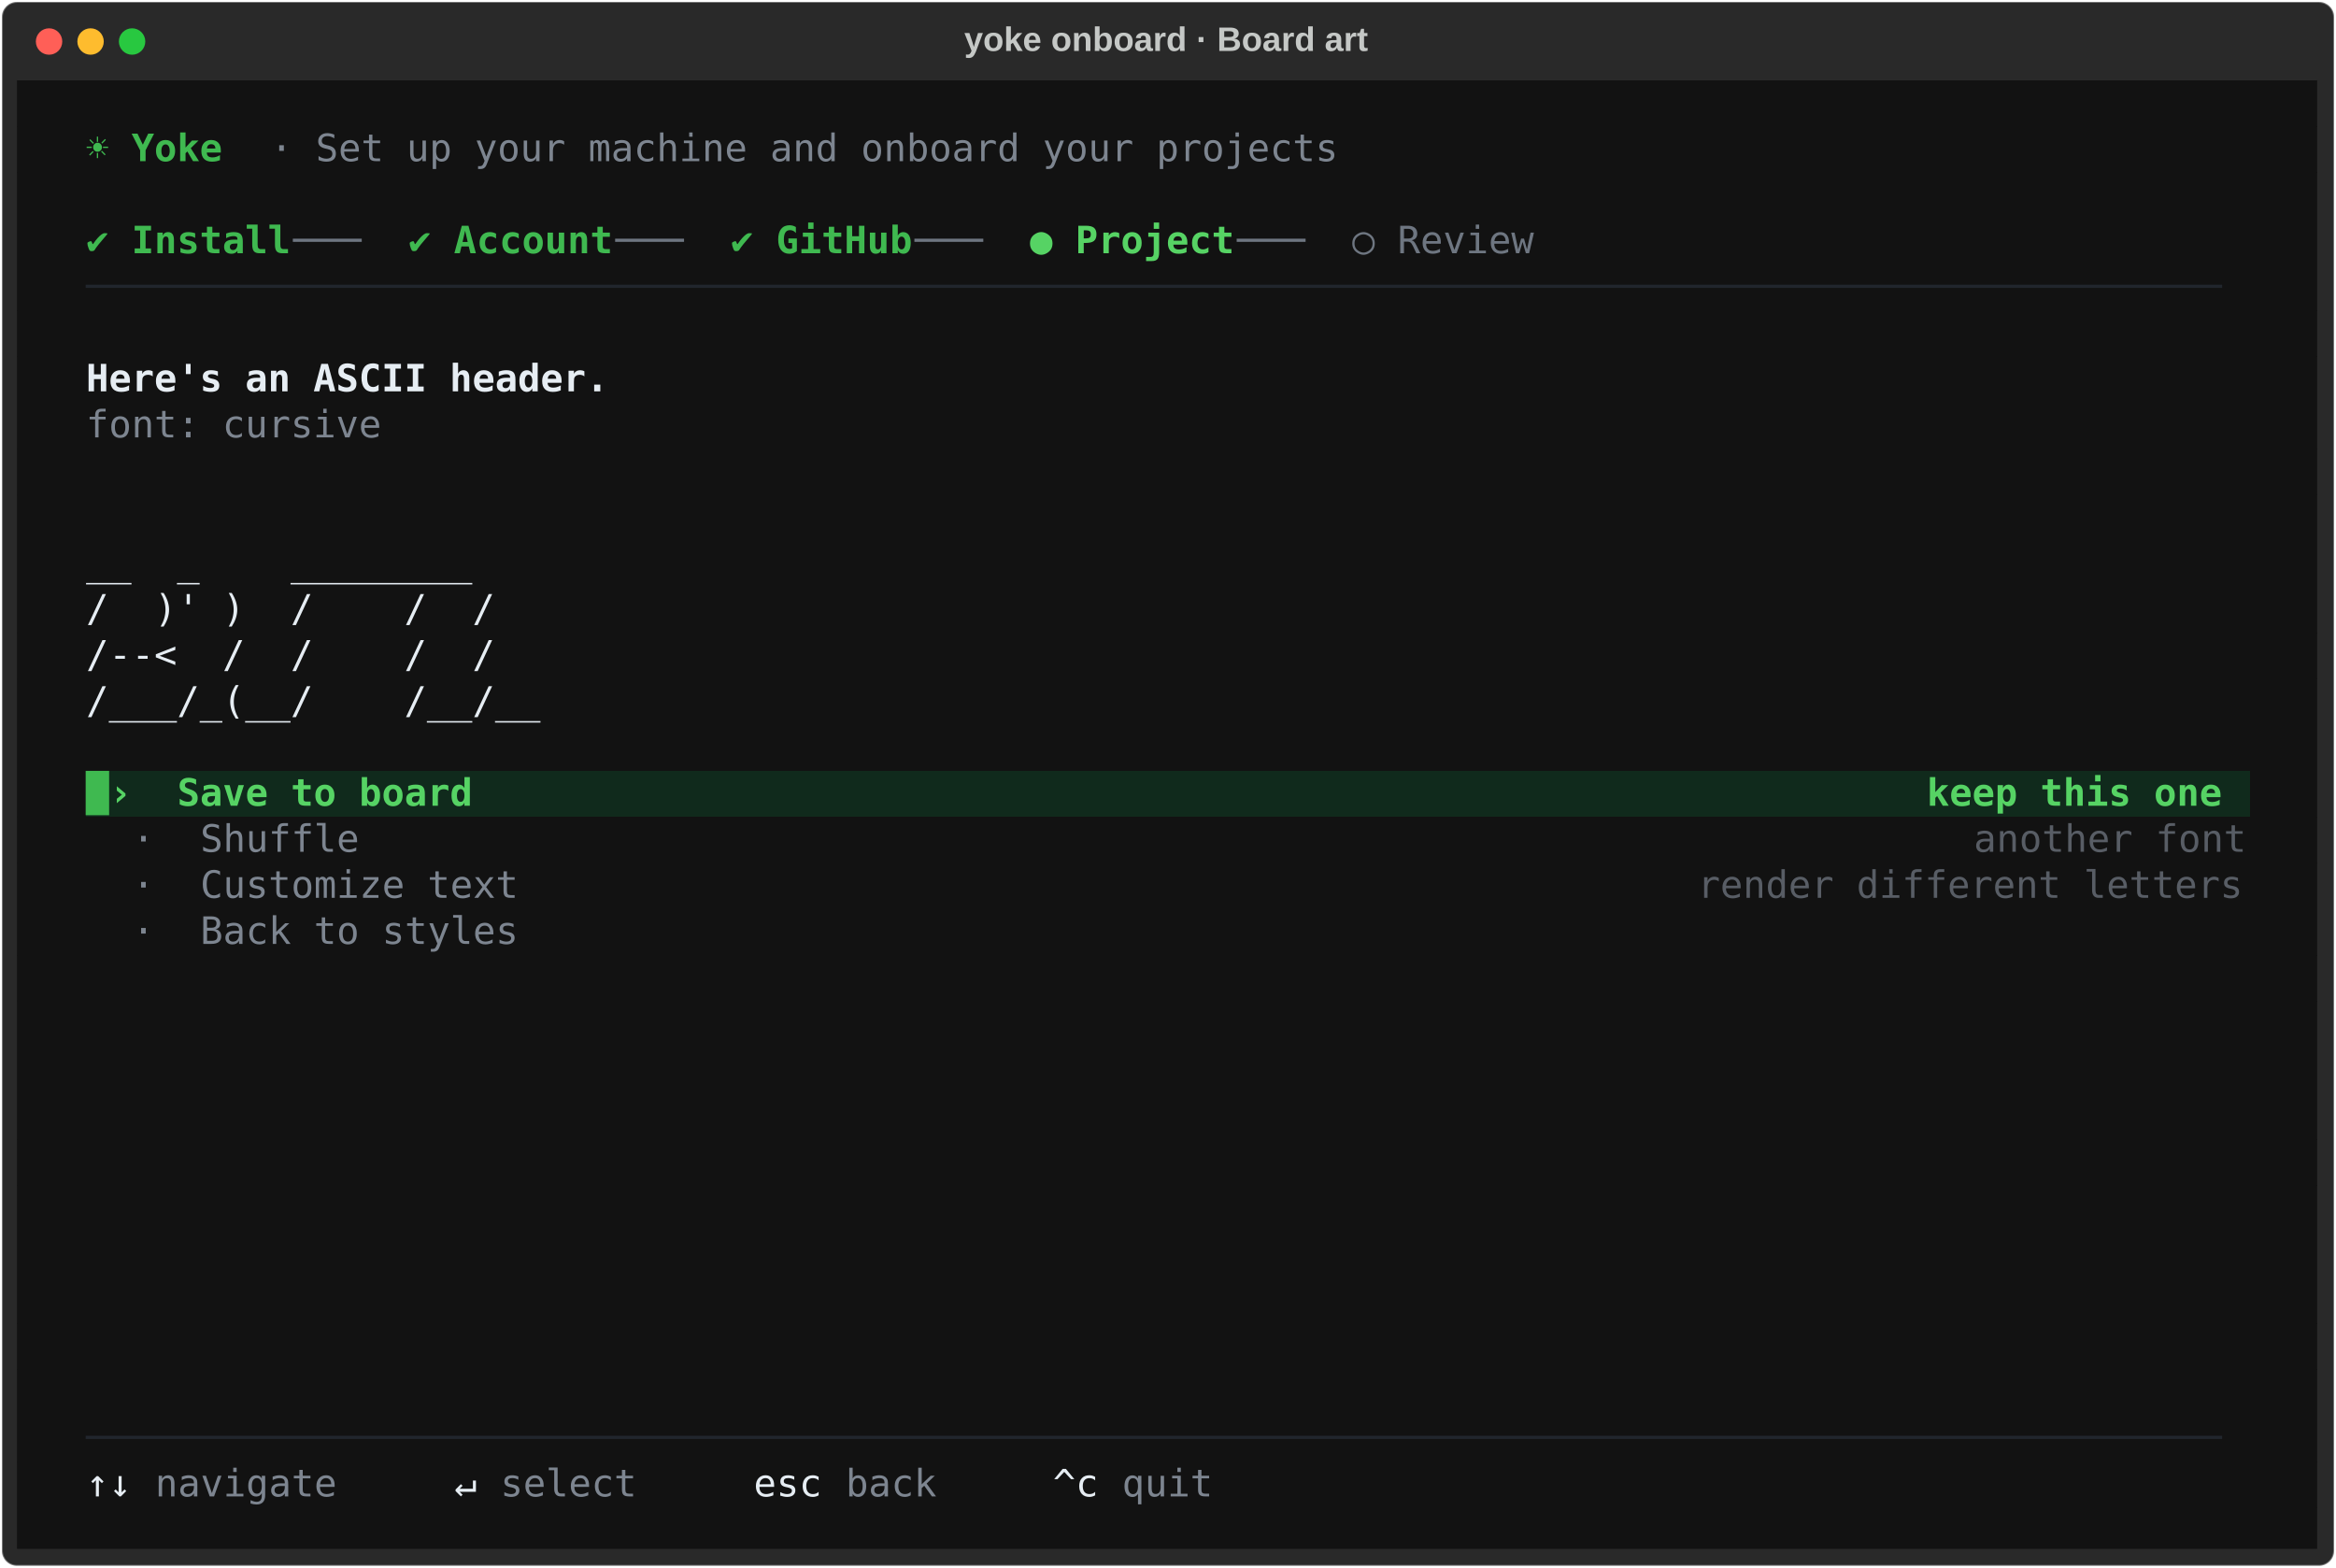
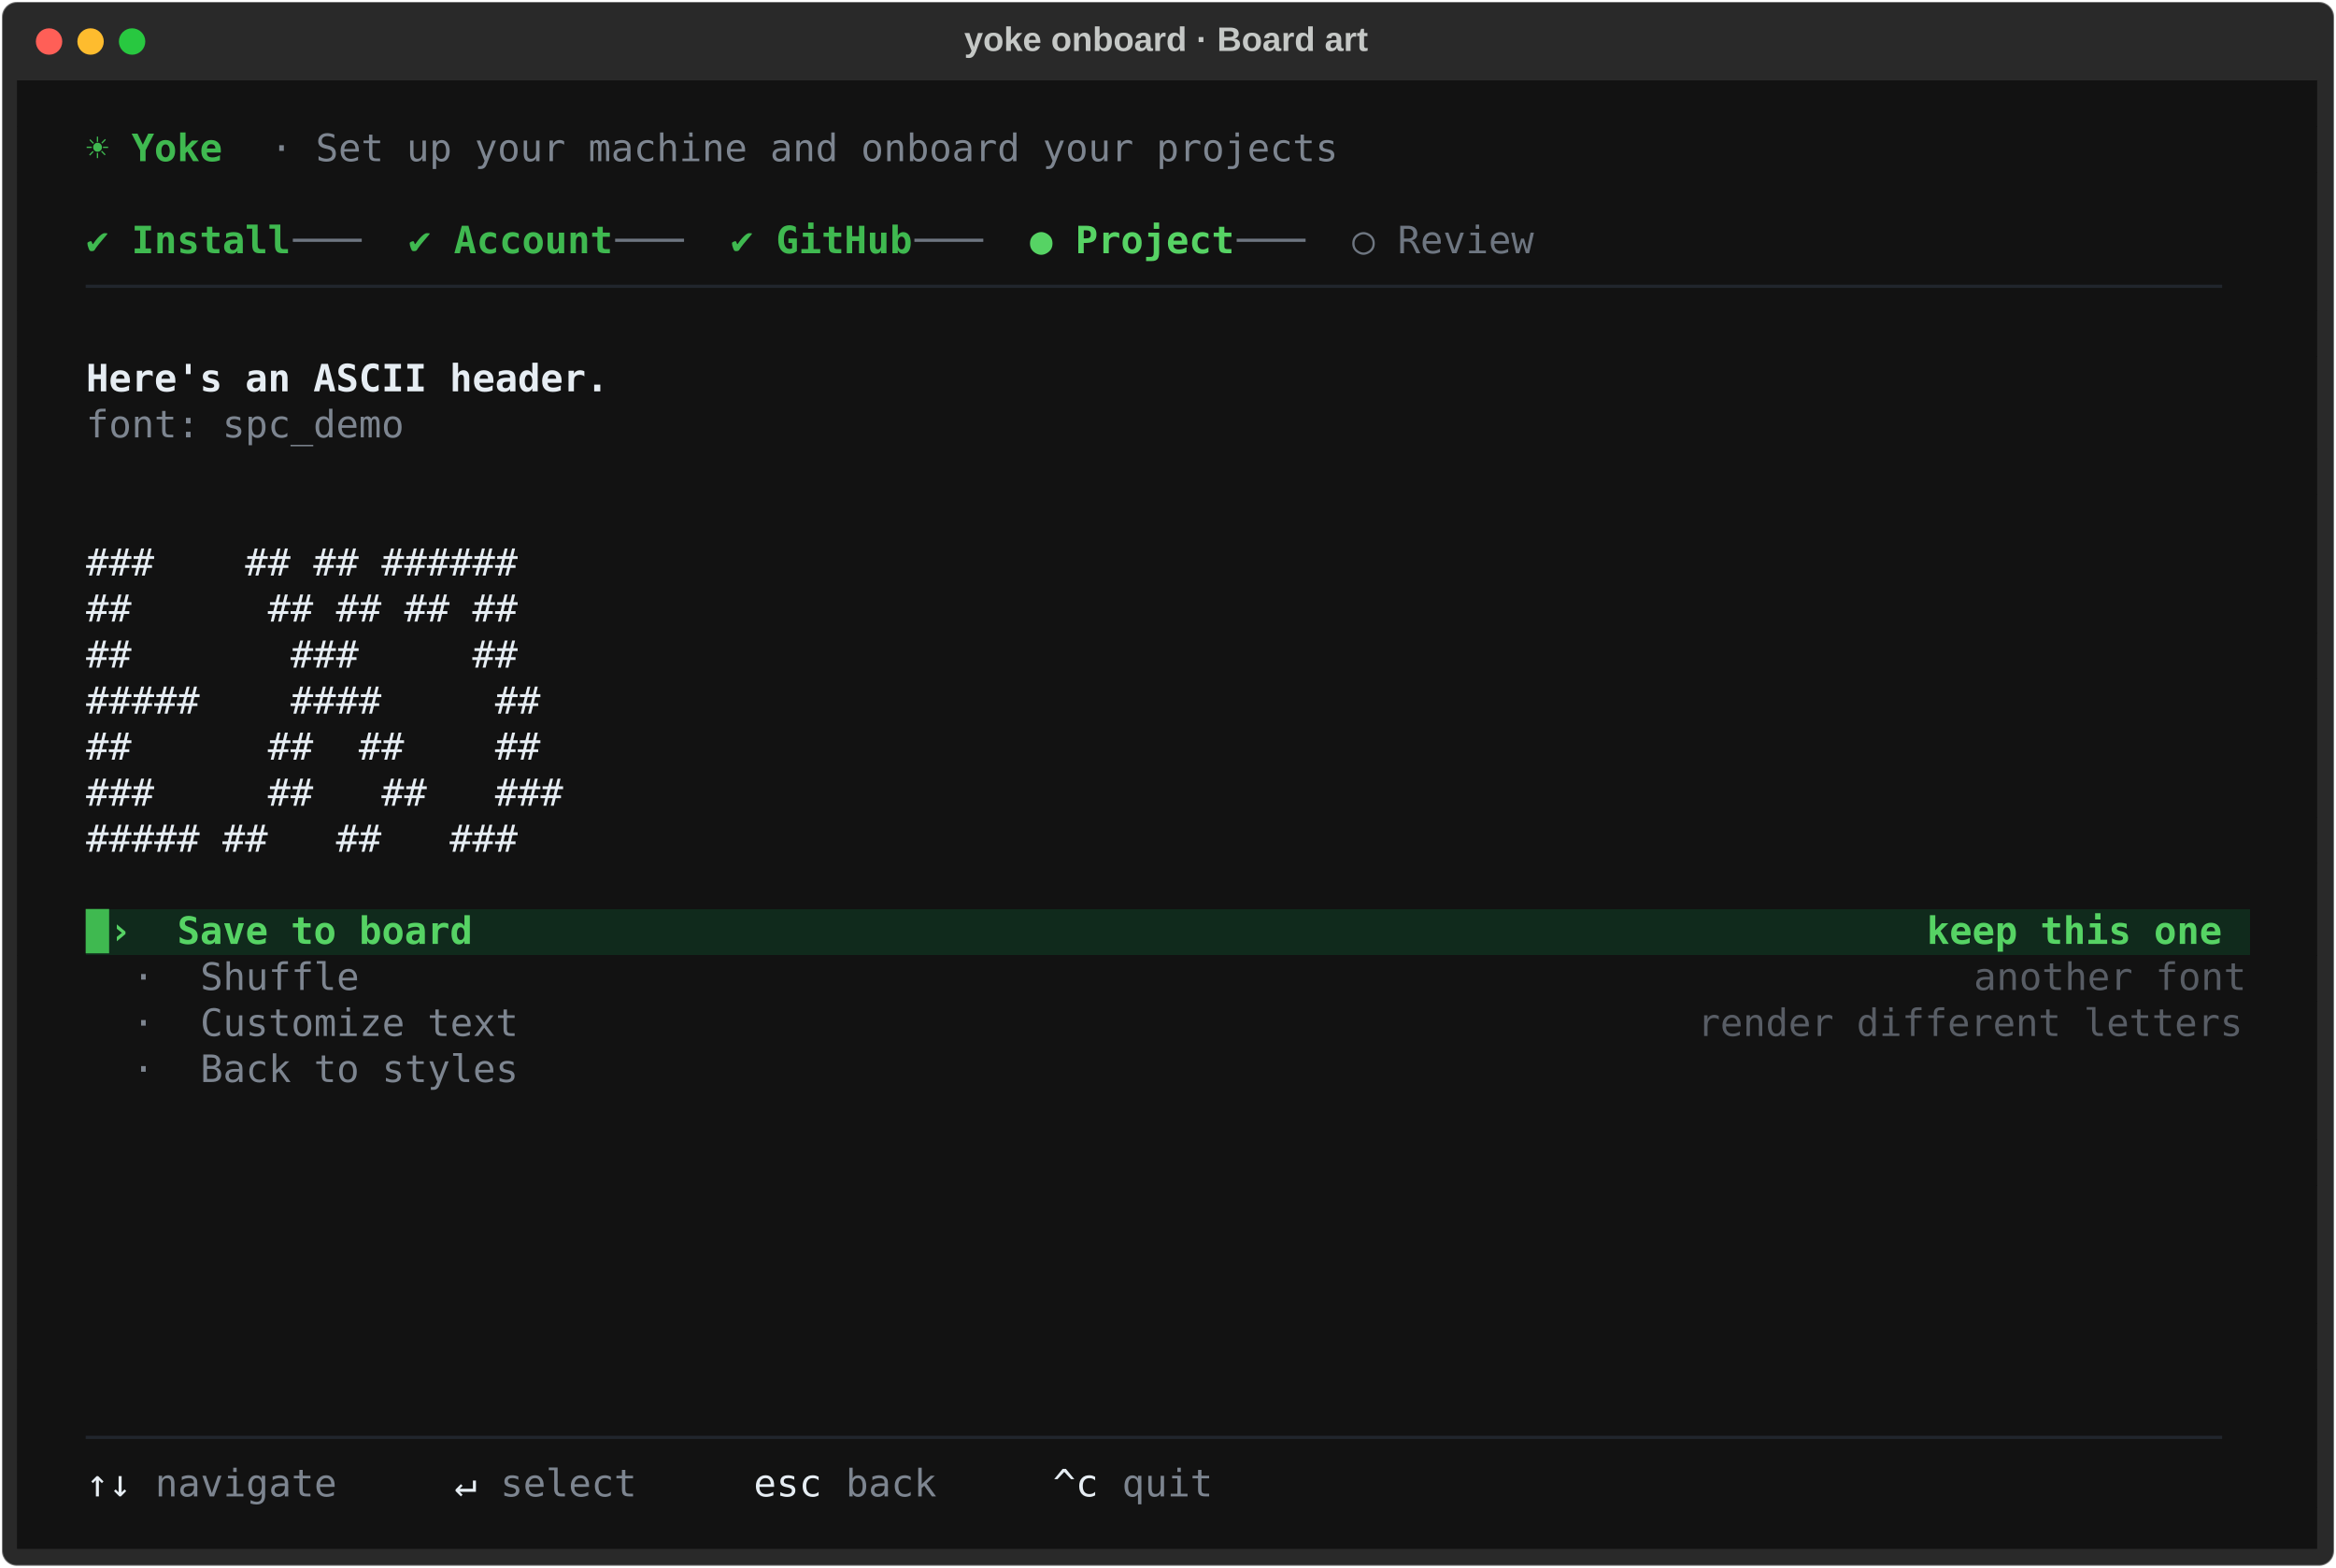
<svg xmlns="http://www.w3.org/2000/svg" class="rich-terminal" viewBox="0 0 1238 830.8">
  <style>

    @font-face {
        font-family: "Fira Code";
        src: local("FiraCode-Regular"),
                url("https://cdnjs.cloudflare.com/ajax/libs/firacode/{{VERSION}}/woff2/FiraCode-Regular.woff2") format("woff2"),
                url("https://cdnjs.cloudflare.com/ajax/libs/firacode/{{VERSION}}/woff/FiraCode-Regular.woff") format("woff");
        font-style: normal;
        font-weight: 400;
    }
    @font-face {
        font-family: "Fira Code";
        src: local("FiraCode-Bold"),
                url("https://cdnjs.cloudflare.com/ajax/libs/firacode/{{VERSION}}/woff2/FiraCode-Bold.woff2") format("woff2"),
                url("https://cdnjs.cloudflare.com/ajax/libs/firacode/{{VERSION}}/woff/FiraCode-Bold.woff") format("woff");
        font-style: bold;
        font-weight: 700;
    }

    .terminal-YOKE-matrix {
        font-family: Fira Code, monospace;
        font-size: 20px;
        line-height: 24.4px;
        font-variant-east-asian: full-width;
    }

    .terminal-YOKE-title {
        font-size: 18px;
        font-weight: bold;
        font-family: arial;
    }

    .terminal-YOKE-r1 { fill: #c5c8c6 }
.terminal-YOKE-r2 { fill: #3fb950;font-weight: bold }
.terminal-YOKE-r3 { fill: #e6edf3 }
.terminal-YOKE-r4 { fill: #7d8590 }
.terminal-YOKE-r5 { fill: #6e7681 }
.terminal-YOKE-r6 { fill: #56d364;font-weight: bold }
.terminal-YOKE-r7 { fill: #21262d }
.terminal-YOKE-r8 { fill: #e6edf3;font-weight: bold }
.terminal-YOKE-r9 { fill: #3fb950 }
- .terminal-YOKE-r10 { fill: #00ff00 }
.terminal-YOKE-r11 { fill: #585d65 }
    </style>
  <defs>
    <clipPath id="terminal-YOKE-clip-terminal">
      <rect x="0" y="0" width="1219.0" height="779.8" />
    </clipPath>
    <clipPath id="terminal-YOKE-line-0">
      <rect x="0" y="1.5" width="1220" height="24.65" />
    </clipPath>
    <clipPath id="terminal-YOKE-line-1">
      <rect x="0" y="25.9" width="1220" height="24.65" />
    </clipPath>
    <clipPath id="terminal-YOKE-line-2">
      <rect x="0" y="50.3" width="1220" height="24.65" />
    </clipPath>
    <clipPath id="terminal-YOKE-line-3">
      <rect x="0" y="74.7" width="1220" height="24.65" />
    </clipPath>
    <clipPath id="terminal-YOKE-line-4">
      <rect x="0" y="99.1" width="1220" height="24.65" />
    </clipPath>
    <clipPath id="terminal-YOKE-line-5">
      <rect x="0" y="123.5" width="1220" height="24.65" />
    </clipPath>
    <clipPath id="terminal-YOKE-line-6">
      <rect x="0" y="147.9" width="1220" height="24.65" />
    </clipPath>
    <clipPath id="terminal-YOKE-line-7">
      <rect x="0" y="172.3" width="1220" height="24.65" />
    </clipPath>
    <clipPath id="terminal-YOKE-line-8">
      <rect x="0" y="196.7" width="1220" height="24.65" />
    </clipPath>
    <clipPath id="terminal-YOKE-line-9">
      <rect x="0" y="221.1" width="1220" height="24.65" />
    </clipPath>
    <clipPath id="terminal-YOKE-line-10">
      <rect x="0" y="245.5" width="1220" height="24.65" />
    </clipPath>
    <clipPath id="terminal-YOKE-line-11">
      <rect x="0" y="269.9" width="1220" height="24.65" />
    </clipPath>
    <clipPath id="terminal-YOKE-line-12">
      <rect x="0" y="294.3" width="1220" height="24.65" />
    </clipPath>
    <clipPath id="terminal-YOKE-line-13">
      <rect x="0" y="318.7" width="1220" height="24.65" />
    </clipPath>
    <clipPath id="terminal-YOKE-line-14">
      <rect x="0" y="343.1" width="1220" height="24.65" />
    </clipPath>
    <clipPath id="terminal-YOKE-line-15">
      <rect x="0" y="367.5" width="1220" height="24.65" />
    </clipPath>
    <clipPath id="terminal-YOKE-line-16">
      <rect x="0" y="391.9" width="1220" height="24.65" />
    </clipPath>
    <clipPath id="terminal-YOKE-line-17">
      <rect x="0" y="416.3" width="1220" height="24.65" />
    </clipPath>
    <clipPath id="terminal-YOKE-line-18">
      <rect x="0" y="440.7" width="1220" height="24.65" />
    </clipPath>
    <clipPath id="terminal-YOKE-line-19">
      <rect x="0" y="465.1" width="1220" height="24.65" />
    </clipPath>
    <clipPath id="terminal-YOKE-line-20">
      <rect x="0" y="489.5" width="1220" height="24.65" />
    </clipPath>
    <clipPath id="terminal-YOKE-line-21">
      <rect x="0" y="513.9" width="1220" height="24.65" />
    </clipPath>
    <clipPath id="terminal-YOKE-line-22">
      <rect x="0" y="538.3" width="1220" height="24.65" />
    </clipPath>
    <clipPath id="terminal-YOKE-line-23">
      <rect x="0" y="562.7" width="1220" height="24.65" />
    </clipPath>
    <clipPath id="terminal-YOKE-line-24">
      <rect x="0" y="587.1" width="1220" height="24.65" />
    </clipPath>
    <clipPath id="terminal-YOKE-line-25">
      <rect x="0" y="611.5" width="1220" height="24.65" />
    </clipPath>
    <clipPath id="terminal-YOKE-line-26">
      <rect x="0" y="635.9" width="1220" height="24.65" />
    </clipPath>
    <clipPath id="terminal-YOKE-line-27">
      <rect x="0" y="660.3" width="1220" height="24.65" />
    </clipPath>
    <clipPath id="terminal-YOKE-line-28">
      <rect x="0" y="684.7" width="1220" height="24.65" />
    </clipPath>
    <clipPath id="terminal-YOKE-line-29">
      <rect x="0" y="709.1" width="1220" height="24.65" />
    </clipPath>
    <clipPath id="terminal-YOKE-line-30">
      <rect x="0" y="733.5" width="1220" height="24.65" />
    </clipPath>
  </defs>
  <rect fill="#292929" stroke="rgba(255,255,255,0.35)" stroke-width="1" x="1" y="1" width="1236" height="828.8" rx="8" />
  <text class="terminal-YOKE-title" fill="#c5c8c6" text-anchor="middle" x="618" y="27">yoke onboard · Board art</text>
  <g transform="translate(26,22)">
    <circle cx="0" cy="0" r="7" fill="#ff5f57" />
    <circle cx="22" cy="0" r="7" fill="#febc2e" />
    <circle cx="44" cy="0" r="7" fill="#28c840" />
  </g>
  <g transform="translate(9, 41)" clip-path="url(#terminal-YOKE-clip-terminal)">
    <rect fill="#121212" x="0" y="1.5" width="1220" height="24.65" shape-rendering="crispEdges" />
    <rect fill="#121212" x="0" y="25.9" width="36.6" height="24.65" shape-rendering="crispEdges" />
    <rect fill="#121212" x="36.6" y="25.9" width="73.2" height="24.65" shape-rendering="crispEdges" />
    <rect fill="#121212" x="109.8" y="25.9" width="24.4" height="24.65" shape-rendering="crispEdges" />
    <rect fill="#121212" x="134.2" y="25.9" width="573.4" height="24.65" shape-rendering="crispEdges" />
    <rect fill="#121212" x="707.6" y="25.9" width="512.4" height="24.65" shape-rendering="crispEdges" />
    <rect fill="#121212" x="0" y="50.3" width="1220" height="24.65" shape-rendering="crispEdges" />
    <rect fill="#121212" x="0" y="74.7" width="36.6" height="24.65" shape-rendering="crispEdges" />
    <rect fill="#121212" x="36.6" y="74.7" width="109.8" height="24.65" shape-rendering="crispEdges" />
    <rect fill="#121212" x="146.4" y="74.7" width="61" height="24.65" shape-rendering="crispEdges" />
    <rect fill="#121212" x="207.4" y="74.7" width="109.8" height="24.65" shape-rendering="crispEdges" />
    <rect fill="#121212" x="317.2" y="74.7" width="61" height="24.65" shape-rendering="crispEdges" />
    <rect fill="#121212" x="378.2" y="74.7" width="97.6" height="24.65" shape-rendering="crispEdges" />
    <rect fill="#121212" x="475.8" y="74.7" width="61" height="24.65" shape-rendering="crispEdges" />
    <rect fill="#121212" x="536.8" y="74.7" width="109.8" height="24.65" shape-rendering="crispEdges" />
    <rect fill="#121212" x="646.6" y="74.7" width="61" height="24.65" shape-rendering="crispEdges" />
    <rect fill="#121212" x="707.6" y="74.7" width="97.6" height="24.65" shape-rendering="crispEdges" />
    <rect fill="#121212" x="805.2" y="74.7" width="414.8" height="24.65" shape-rendering="crispEdges" />
    <rect fill="#121212" x="0" y="99.1" width="36.6" height="24.65" shape-rendering="crispEdges" />
    <rect fill="#121212" x="36.6" y="99.1" width="1146.8" height="24.65" shape-rendering="crispEdges" />
    <rect fill="#121212" x="1183.4" y="99.1" width="36.6" height="24.65" shape-rendering="crispEdges" />
    <rect fill="#121212" x="0" y="123.5" width="1220" height="24.65" shape-rendering="crispEdges" />
    <rect fill="#121212" x="0" y="147.9" width="36.6" height="24.65" shape-rendering="crispEdges" />
    <rect fill="#121212" x="36.6" y="147.9" width="280.6" height="24.65" shape-rendering="crispEdges" />
    <rect fill="#121212" x="317.2" y="147.9" width="902.8" height="24.65" shape-rendering="crispEdges" />
    <rect fill="#121212" x="0" y="172.3" width="36.6" height="24.65" shape-rendering="crispEdges" />
-     <rect fill="#121212" x="36.6" y="172.3" width="158.6" height="24.65" shape-rendering="crispEdges" />
-     <rect fill="#121212" x="195.2" y="172.3" width="988.2" height="24.65" shape-rendering="crispEdges" />
+     <rect fill="#121212" x="36.6" y="172.3" width="170.8" height="24.65" shape-rendering="crispEdges" />
+     <rect fill="#121212" x="207.4" y="172.3" width="976" height="24.65" shape-rendering="crispEdges" />
    <rect fill="#121212" x="1183.4" y="172.3" width="36.6" height="24.65" shape-rendering="crispEdges" />
    <rect fill="#121212" x="0" y="196.7" width="36.6" height="24.65" shape-rendering="crispEdges" />
    <rect fill="#121212" x="36.6" y="196.7" width="0" height="24.65" shape-rendering="crispEdges" />
    <rect fill="#121212" x="36.6" y="196.7" width="1183.4" height="24.65" shape-rendering="crispEdges" />
    <rect fill="#121212" x="0" y="221.1" width="36.6" height="24.65" shape-rendering="crispEdges" />
    <rect fill="#121212" x="36.6" y="221.1" width="1183.4" height="24.65" shape-rendering="crispEdges" />
    <rect fill="#121212" x="0" y="245.5" width="36.6" height="24.65" shape-rendering="crispEdges" />
-     <rect fill="#121212" x="36.6" y="245.5" width="244" height="24.65" shape-rendering="crispEdges" />
-     <rect fill="#121212" x="280.6" y="245.5" width="939.4" height="24.65" shape-rendering="crispEdges" />
+     <rect fill="#121212" x="36.6" y="245.5" width="256.2" height="24.65" shape-rendering="crispEdges" />
+     <rect fill="#121212" x="292.8" y="245.5" width="12.2" height="24.65" shape-rendering="crispEdges" />
+     <rect fill="#121212" x="305" y="245.5" width="915" height="24.65" shape-rendering="crispEdges" />
    <rect fill="#121212" x="0" y="269.9" width="36.6" height="24.65" shape-rendering="crispEdges" />
    <rect fill="#121212" x="36.6" y="269.9" width="244" height="24.65" shape-rendering="crispEdges" />
-     <rect fill="#121212" x="280.6" y="269.9" width="939.4" height="24.65" shape-rendering="crispEdges" />
+     <rect fill="#121212" x="280.6" y="269.9" width="24.4" height="24.65" shape-rendering="crispEdges" />
+     <rect fill="#121212" x="305" y="269.9" width="915" height="24.65" shape-rendering="crispEdges" />
    <rect fill="#121212" x="0" y="294.3" width="36.6" height="24.65" shape-rendering="crispEdges" />
-     <rect fill="#121212" x="36.6" y="294.3" width="231.8" height="24.65" shape-rendering="crispEdges" />
-     <rect fill="#121212" x="268.4" y="294.3" width="12.2" height="24.65" shape-rendering="crispEdges" />
-     <rect fill="#121212" x="280.6" y="294.3" width="939.4" height="24.65" shape-rendering="crispEdges" />
+     <rect fill="#121212" x="36.6" y="294.3" width="244" height="24.65" shape-rendering="crispEdges" />
+     <rect fill="#121212" x="280.6" y="294.3" width="24.4" height="24.65" shape-rendering="crispEdges" />
+     <rect fill="#121212" x="305" y="294.3" width="915" height="24.65" shape-rendering="crispEdges" />
    <rect fill="#121212" x="0" y="318.7" width="36.6" height="24.65" shape-rendering="crispEdges" />
-     <rect fill="#121212" x="36.6" y="318.7" width="244" height="24.65" shape-rendering="crispEdges" />
-     <rect fill="#121212" x="280.6" y="318.7" width="939.4" height="24.65" shape-rendering="crispEdges" />
+     <rect fill="#121212" x="36.6" y="318.7" width="256.2" height="24.65" shape-rendering="crispEdges" />
+     <rect fill="#121212" x="292.8" y="318.7" width="12.2" height="24.65" shape-rendering="crispEdges" />
+     <rect fill="#121212" x="305" y="318.7" width="915" height="24.65" shape-rendering="crispEdges" />
    <rect fill="#121212" x="0" y="343.1" width="36.6" height="24.65" shape-rendering="crispEdges" />
-     <rect fill="#121212" x="36.6" y="343.1" width="0" height="24.65" shape-rendering="crispEdges" />
-     <rect fill="#121212" x="36.6" y="343.1" width="1183.4" height="24.65" shape-rendering="crispEdges" />
+     <rect fill="#121212" x="36.6" y="343.1" width="256.2" height="24.65" shape-rendering="crispEdges" />
+     <rect fill="#121212" x="292.8" y="343.1" width="12.2" height="24.65" shape-rendering="crispEdges" />
+     <rect fill="#121212" x="305" y="343.1" width="915" height="24.65" shape-rendering="crispEdges" />
    <rect fill="#121212" x="0" y="367.5" width="36.6" height="24.65" shape-rendering="crispEdges" />
-     <rect fill="#102a1c" x="36.6" y="367.5" width="12.2" height="24.65" shape-rendering="crispEdges" />
-     <rect fill="#102a1c" x="48.8" y="367.5" width="1134.6" height="24.65" shape-rendering="crispEdges" />
-     <rect fill="#121212" x="1183.4" y="367.5" width="36.6" height="24.65" shape-rendering="crispEdges" />
+     <rect fill="#121212" x="36.6" y="367.5" width="268.4" height="24.65" shape-rendering="crispEdges" />
+     <rect fill="#121212" x="305" y="367.5" width="915" height="24.65" shape-rendering="crispEdges" />
    <rect fill="#121212" x="0" y="391.9" width="36.6" height="24.65" shape-rendering="crispEdges" />
-     <rect fill="#121212" x="36.6" y="391.9" width="12.2" height="24.65" shape-rendering="crispEdges" />
-     <rect fill="#121212" x="48.8" y="391.9" width="12.2" height="24.65" shape-rendering="crispEdges" />
-     <rect fill="#121212" x="61" y="391.9" width="976" height="24.65" shape-rendering="crispEdges" />
-     <rect fill="#121212" x="1037" y="391.9" width="146.4" height="24.65" shape-rendering="crispEdges" />
-     <rect fill="#121212" x="1183.4" y="391.9" width="36.6" height="24.65" shape-rendering="crispEdges" />
+     <rect fill="#121212" x="36.6" y="391.9" width="268.4" height="24.65" shape-rendering="crispEdges" />
+     <rect fill="#121212" x="305" y="391.9" width="915" height="24.65" shape-rendering="crispEdges" />
    <rect fill="#121212" x="0" y="416.3" width="36.6" height="24.65" shape-rendering="crispEdges" />
-     <rect fill="#121212" x="36.6" y="416.3" width="12.2" height="24.65" shape-rendering="crispEdges" />
-     <rect fill="#121212" x="48.8" y="416.3" width="12.2" height="24.65" shape-rendering="crispEdges" />
-     <rect fill="#121212" x="61" y="416.3" width="829.6" height="24.65" shape-rendering="crispEdges" />
-     <rect fill="#121212" x="890.6" y="416.3" width="292.8" height="24.65" shape-rendering="crispEdges" />
-     <rect fill="#121212" x="1183.4" y="416.3" width="36.6" height="24.65" shape-rendering="crispEdges" />
+     <rect fill="#121212" x="36.6" y="416.3" width="0" height="24.65" shape-rendering="crispEdges" />
+     <rect fill="#121212" x="36.6" y="416.3" width="1183.4" height="24.65" shape-rendering="crispEdges" />
    <rect fill="#121212" x="0" y="440.7" width="36.6" height="24.65" shape-rendering="crispEdges" />
-     <rect fill="#121212" x="36.6" y="440.7" width="12.2" height="24.65" shape-rendering="crispEdges" />
-     <rect fill="#121212" x="48.8" y="440.7" width="12.2" height="24.65" shape-rendering="crispEdges" />
-     <rect fill="#121212" x="61" y="440.7" width="1122.4" height="24.65" shape-rendering="crispEdges" />
+     <rect fill="#102a1c" x="36.6" y="440.7" width="12.2" height="24.65" shape-rendering="crispEdges" />
+     <rect fill="#102a1c" x="48.8" y="440.7" width="1134.6" height="24.65" shape-rendering="crispEdges" />
    <rect fill="#121212" x="1183.4" y="440.7" width="36.6" height="24.65" shape-rendering="crispEdges" />
    <rect fill="#121212" x="0" y="465.1" width="36.6" height="24.65" shape-rendering="crispEdges" />
-     <rect fill="#121212" x="36.6" y="465.1" width="1183.4" height="24.65" shape-rendering="crispEdges" />
+     <rect fill="#121212" x="36.6" y="465.1" width="12.2" height="24.65" shape-rendering="crispEdges" />
+     <rect fill="#121212" x="48.8" y="465.1" width="12.2" height="24.65" shape-rendering="crispEdges" />
+     <rect fill="#121212" x="61" y="465.1" width="976" height="24.65" shape-rendering="crispEdges" />
+     <rect fill="#121212" x="1037" y="465.1" width="146.4" height="24.65" shape-rendering="crispEdges" />
+     <rect fill="#121212" x="1183.4" y="465.1" width="36.6" height="24.65" shape-rendering="crispEdges" />
    <rect fill="#121212" x="0" y="489.5" width="36.6" height="24.65" shape-rendering="crispEdges" />
-     <rect fill="#121212" x="36.6" y="489.5" width="1183.4" height="24.65" shape-rendering="crispEdges" />
+     <rect fill="#121212" x="36.6" y="489.5" width="12.2" height="24.65" shape-rendering="crispEdges" />
+     <rect fill="#121212" x="48.8" y="489.5" width="12.2" height="24.65" shape-rendering="crispEdges" />
+     <rect fill="#121212" x="61" y="489.5" width="829.6" height="24.65" shape-rendering="crispEdges" />
+     <rect fill="#121212" x="890.6" y="489.5" width="292.8" height="24.65" shape-rendering="crispEdges" />
+     <rect fill="#121212" x="1183.4" y="489.5" width="36.6" height="24.65" shape-rendering="crispEdges" />
    <rect fill="#121212" x="0" y="513.9" width="36.6" height="24.65" shape-rendering="crispEdges" />
-     <rect fill="#121212" x="36.6" y="513.9" width="1183.4" height="24.65" shape-rendering="crispEdges" />
+     <rect fill="#121212" x="36.6" y="513.9" width="12.2" height="24.65" shape-rendering="crispEdges" />
+     <rect fill="#121212" x="48.8" y="513.9" width="12.2" height="24.65" shape-rendering="crispEdges" />
+     <rect fill="#121212" x="61" y="513.9" width="1122.4" height="24.65" shape-rendering="crispEdges" />
+     <rect fill="#121212" x="1183.4" y="513.9" width="36.6" height="24.65" shape-rendering="crispEdges" />
    <rect fill="#121212" x="0" y="538.3" width="36.6" height="24.65" shape-rendering="crispEdges" />
    <rect fill="#121212" x="36.6" y="538.3" width="1183.4" height="24.65" shape-rendering="crispEdges" />
    <rect fill="#121212" x="0" y="562.7" width="36.6" height="24.65" shape-rendering="crispEdges" />
    <rect fill="#121212" x="36.6" y="562.7" width="1183.4" height="24.65" shape-rendering="crispEdges" />
    <rect fill="#121212" x="0" y="587.1" width="36.6" height="24.65" shape-rendering="crispEdges" />
    <rect fill="#121212" x="36.6" y="587.1" width="1183.4" height="24.65" shape-rendering="crispEdges" />
    <rect fill="#121212" x="0" y="611.5" width="36.6" height="24.65" shape-rendering="crispEdges" />
    <rect fill="#121212" x="36.6" y="611.5" width="1183.4" height="24.65" shape-rendering="crispEdges" />
    <rect fill="#121212" x="0" y="635.9" width="36.6" height="24.65" shape-rendering="crispEdges" />
    <rect fill="#121212" x="36.6" y="635.9" width="1183.4" height="24.65" shape-rendering="crispEdges" />
    <rect fill="#121212" x="0" y="660.3" width="36.6" height="24.65" shape-rendering="crispEdges" />
    <rect fill="#121212" x="36.6" y="660.3" width="1183.4" height="24.65" shape-rendering="crispEdges" />
    <rect fill="#121212" x="0" y="684.7" width="36.6" height="24.65" shape-rendering="crispEdges" />
    <rect fill="#121212" x="36.6" y="684.7" width="1183.4" height="24.65" shape-rendering="crispEdges" />
    <rect fill="#121212" x="0" y="709.1" width="36.6" height="24.65" shape-rendering="crispEdges" />
    <rect fill="#121212" x="36.6" y="709.1" width="1146.8" height="24.65" shape-rendering="crispEdges" />
    <rect fill="#121212" x="1183.4" y="709.1" width="36.6" height="24.65" shape-rendering="crispEdges" />
    <rect fill="#121212" x="0" y="733.5" width="36.6" height="24.65" shape-rendering="crispEdges" />
    <rect fill="#121212" x="36.6" y="733.5" width="24.4" height="24.65" shape-rendering="crispEdges" />
    <rect fill="#121212" x="61" y="733.5" width="12.2" height="24.65" shape-rendering="crispEdges" />
    <rect fill="#121212" x="73.2" y="733.5" width="97.6" height="24.65" shape-rendering="crispEdges" />
    <rect fill="#121212" x="170.8" y="733.5" width="61" height="24.65" shape-rendering="crispEdges" />
    <rect fill="#121212" x="231.8" y="733.5" width="12.2" height="24.65" shape-rendering="crispEdges" />
    <rect fill="#121212" x="244" y="733.5" width="12.2" height="24.65" shape-rendering="crispEdges" />
    <rect fill="#121212" x="256.2" y="733.5" width="73.2" height="24.65" shape-rendering="crispEdges" />
    <rect fill="#121212" x="329.4" y="733.5" width="61" height="24.65" shape-rendering="crispEdges" />
    <rect fill="#121212" x="390.4" y="733.5" width="36.6" height="24.65" shape-rendering="crispEdges" />
    <rect fill="#121212" x="427" y="733.5" width="12.2" height="24.65" shape-rendering="crispEdges" />
    <rect fill="#121212" x="439.2" y="733.5" width="48.8" height="24.65" shape-rendering="crispEdges" />
    <rect fill="#121212" x="488" y="733.5" width="61" height="24.65" shape-rendering="crispEdges" />
    <rect fill="#121212" x="549" y="733.5" width="24.4" height="24.65" shape-rendering="crispEdges" />
    <rect fill="#121212" x="573.4" y="733.5" width="12.2" height="24.65" shape-rendering="crispEdges" />
    <rect fill="#121212" x="585.6" y="733.5" width="48.8" height="24.65" shape-rendering="crispEdges" />
    <rect fill="#121212" x="634.4" y="733.5" width="585.6" height="24.65" shape-rendering="crispEdges" />
    <rect fill="#121212" x="0" y="757.9" width="1220" height="24.65" shape-rendering="crispEdges" />
    <g class="terminal-YOKE-matrix">
      <text class="terminal-YOKE-r1" x="1220" y="20" textLength="12.2" clip-path="url(#terminal-YOKE-line-0)">
</text>
      <text class="terminal-YOKE-r2" x="36.6" y="44.4" textLength="73.2" clip-path="url(#terminal-YOKE-line-1)">☀ Yoke</text>
      <text class="terminal-YOKE-r4" x="134.2" y="44.4" textLength="573.4" clip-path="url(#terminal-YOKE-line-1)">· Set up your machine and onboard your projects</text>
      <text class="terminal-YOKE-r1" x="1220" y="44.4" textLength="12.2" clip-path="url(#terminal-YOKE-line-1)">
</text>
      <text class="terminal-YOKE-r1" x="1220" y="68.8" textLength="12.2" clip-path="url(#terminal-YOKE-line-2)">
</text>
      <text class="terminal-YOKE-r2" x="36.6" y="93.2" textLength="109.8" clip-path="url(#terminal-YOKE-line-3)">✔ Install</text>
      <text class="terminal-YOKE-r5" x="146.4" y="93.2" textLength="61" clip-path="url(#terminal-YOKE-line-3)"> ─── </text>
      <text class="terminal-YOKE-r2" x="207.4" y="93.2" textLength="109.8" clip-path="url(#terminal-YOKE-line-3)">✔ Account</text>
      <text class="terminal-YOKE-r5" x="317.2" y="93.2" textLength="61" clip-path="url(#terminal-YOKE-line-3)"> ─── </text>
      <text class="terminal-YOKE-r2" x="378.2" y="93.2" textLength="97.6" clip-path="url(#terminal-YOKE-line-3)">✔ GitHub</text>
      <text class="terminal-YOKE-r5" x="475.8" y="93.2" textLength="61" clip-path="url(#terminal-YOKE-line-3)"> ─── </text>
      <text class="terminal-YOKE-r6" x="536.8" y="93.2" textLength="109.8" clip-path="url(#terminal-YOKE-line-3)">● Project</text>
      <text class="terminal-YOKE-r5" x="646.6" y="93.2" textLength="61" clip-path="url(#terminal-YOKE-line-3)"> ─── </text>
      <text class="terminal-YOKE-r5" x="707.6" y="93.2" textLength="97.6" clip-path="url(#terminal-YOKE-line-3)">○ Review</text>
      <text class="terminal-YOKE-r1" x="1220" y="93.2" textLength="12.2" clip-path="url(#terminal-YOKE-line-3)">
</text>
      <text class="terminal-YOKE-r7" x="36.6" y="117.6" textLength="1146.8" clip-path="url(#terminal-YOKE-line-4)">──────────────────────────────────────────────────────────────────────────────────────────────</text>
      <text class="terminal-YOKE-r1" x="1220" y="117.6" textLength="12.2" clip-path="url(#terminal-YOKE-line-4)">
</text>
      <text class="terminal-YOKE-r1" x="1220" y="142" textLength="12.2" clip-path="url(#terminal-YOKE-line-5)">
</text>
      <text class="terminal-YOKE-r8" x="36.6" y="166.4" textLength="280.6" clip-path="url(#terminal-YOKE-line-6)">Here's an ASCII header.</text>
      <text class="terminal-YOKE-r1" x="1220" y="166.4" textLength="12.2" clip-path="url(#terminal-YOKE-line-6)">
</text>
-       <text class="terminal-YOKE-r4" x="36.6" y="190.8" textLength="158.6" clip-path="url(#terminal-YOKE-line-7)">font: cursive</text>
+       <text class="terminal-YOKE-r4" x="36.6" y="190.8" textLength="170.8" clip-path="url(#terminal-YOKE-line-7)">font: spc_demo</text>
      <text class="terminal-YOKE-r1" x="1220" y="190.8" textLength="12.2" clip-path="url(#terminal-YOKE-line-7)">
</text>
      <text class="terminal-YOKE-r1" x="1220" y="215.2" textLength="12.2" clip-path="url(#terminal-YOKE-line-8)">
</text>
      <text class="terminal-YOKE-r1" x="1220" y="239.6" textLength="12.2" clip-path="url(#terminal-YOKE-line-9)">
</text>
-       <text class="terminal-YOKE-r3" x="36.6" y="264" textLength="244" clip-path="url(#terminal-YOKE-line-10)">   __  _    ________</text>
+       <text class="terminal-YOKE-r3" x="36.6" y="264" textLength="256.2" clip-path="url(#terminal-YOKE-line-10)">  ###    ## ## ######</text>
      <text class="terminal-YOKE-r1" x="1220" y="264" textLength="12.2" clip-path="url(#terminal-YOKE-line-10)">
</text>
-       <text class="terminal-YOKE-r3" x="36.6" y="288.4" textLength="244" clip-path="url(#terminal-YOKE-line-11)">  /  )' )  /    /  /</text>
+       <text class="terminal-YOKE-r3" x="36.6" y="288.4" textLength="244" clip-path="url(#terminal-YOKE-line-11)"> ##      ## ## ## ##</text>
      <text class="terminal-YOKE-r1" x="1220" y="288.4" textLength="12.2" clip-path="url(#terminal-YOKE-line-11)">
</text>
-       <text class="terminal-YOKE-r3" x="36.6" y="312.8" textLength="231.8" clip-path="url(#terminal-YOKE-line-12)"> /--&lt;  /  /    /  /</text>
+       <text class="terminal-YOKE-r3" x="36.6" y="312.8" textLength="244" clip-path="url(#terminal-YOKE-line-12)"> ##       ###     ##</text>
      <text class="terminal-YOKE-r1" x="1220" y="312.8" textLength="12.2" clip-path="url(#terminal-YOKE-line-12)">
</text>
-       <text class="terminal-YOKE-r3" x="36.6" y="337.2" textLength="244" clip-path="url(#terminal-YOKE-line-13)">/___/_(__/    /__/__</text>
+       <text class="terminal-YOKE-r3" x="36.6" y="337.2" textLength="256.2" clip-path="url(#terminal-YOKE-line-13)"> #####    ####     ##</text>
      <text class="terminal-YOKE-r1" x="1220" y="337.2" textLength="12.2" clip-path="url(#terminal-YOKE-line-13)">
</text>
+       <text class="terminal-YOKE-r3" x="36.6" y="361.6" textLength="256.2" clip-path="url(#terminal-YOKE-line-14)"> ##      ##  ##    ##</text>
      <text class="terminal-YOKE-r1" x="1220" y="361.6" textLength="12.2" clip-path="url(#terminal-YOKE-line-14)">
</text>
-       <text class="terminal-YOKE-r9" x="36.6" y="386" textLength="12.2" clip-path="url(#terminal-YOKE-line-15)">█</text>
-       <text class="terminal-YOKE-r6" x="48.8" y="386" textLength="1134.6" clip-path="url(#terminal-YOKE-line-15)">›  Save to board                                                                keep this one</text>
+       <text class="terminal-YOKE-r3" x="36.6" y="386" textLength="268.4" clip-path="url(#terminal-YOKE-line-15)"> ###     ##   ##   ###</text>
      <text class="terminal-YOKE-r1" x="1220" y="386" textLength="12.2" clip-path="url(#terminal-YOKE-line-15)">
</text>
-       <text class="terminal-YOKE-r4" x="61" y="410.4" textLength="976" clip-path="url(#terminal-YOKE-line-16)">·  Shuffle                                                                      </text>
-       <text class="terminal-YOKE-r11" x="1037" y="410.4" textLength="146.4" clip-path="url(#terminal-YOKE-line-16)">another font</text>
+       <text class="terminal-YOKE-r3" x="36.6" y="410.4" textLength="268.4" clip-path="url(#terminal-YOKE-line-16)">   ##### ##   ##   ###</text>
      <text class="terminal-YOKE-r1" x="1220" y="410.4" textLength="12.2" clip-path="url(#terminal-YOKE-line-16)">
</text>
-       <text class="terminal-YOKE-r4" x="61" y="434.8" textLength="829.6" clip-path="url(#terminal-YOKE-line-17)">·  Customize text                                                   </text>
-       <text class="terminal-YOKE-r11" x="890.6" y="434.8" textLength="292.8" clip-path="url(#terminal-YOKE-line-17)">render different letters</text>
      <text class="terminal-YOKE-r1" x="1220" y="434.8" textLength="12.2" clip-path="url(#terminal-YOKE-line-17)">
</text>
-       <text class="terminal-YOKE-r4" x="61" y="459.2" textLength="1122.4" clip-path="url(#terminal-YOKE-line-18)">·  Back to styles                                                                           </text>
+       <text class="terminal-YOKE-r9" x="36.6" y="459.2" textLength="12.2" clip-path="url(#terminal-YOKE-line-18)">█</text>
+       <text class="terminal-YOKE-r6" x="48.8" y="459.2" textLength="1134.6" clip-path="url(#terminal-YOKE-line-18)">›  Save to board                                                                keep this one</text>
      <text class="terminal-YOKE-r1" x="1220" y="459.2" textLength="12.2" clip-path="url(#terminal-YOKE-line-18)">
</text>
+       <text class="terminal-YOKE-r4" x="61" y="483.6" textLength="976" clip-path="url(#terminal-YOKE-line-19)">·  Shuffle                                                                      </text>
+       <text class="terminal-YOKE-r11" x="1037" y="483.6" textLength="146.4" clip-path="url(#terminal-YOKE-line-19)">another font</text>
      <text class="terminal-YOKE-r1" x="1220" y="483.6" textLength="12.2" clip-path="url(#terminal-YOKE-line-19)">
</text>
+       <text class="terminal-YOKE-r4" x="61" y="508" textLength="829.6" clip-path="url(#terminal-YOKE-line-20)">·  Customize text                                                   </text>
+       <text class="terminal-YOKE-r11" x="890.6" y="508" textLength="292.8" clip-path="url(#terminal-YOKE-line-20)">render different letters</text>
      <text class="terminal-YOKE-r1" x="1220" y="508" textLength="12.2" clip-path="url(#terminal-YOKE-line-20)">
</text>
+       <text class="terminal-YOKE-r4" x="61" y="532.4" textLength="1122.4" clip-path="url(#terminal-YOKE-line-21)">·  Back to styles                                                                           </text>
      <text class="terminal-YOKE-r1" x="1220" y="532.4" textLength="12.2" clip-path="url(#terminal-YOKE-line-21)">
</text>
      <text class="terminal-YOKE-r1" x="1220" y="556.8" textLength="12.2" clip-path="url(#terminal-YOKE-line-22)">
</text>
      <text class="terminal-YOKE-r1" x="1220" y="581.2" textLength="12.2" clip-path="url(#terminal-YOKE-line-23)">
</text>
      <text class="terminal-YOKE-r1" x="1220" y="605.6" textLength="12.2" clip-path="url(#terminal-YOKE-line-24)">
</text>
      <text class="terminal-YOKE-r1" x="1220" y="630" textLength="12.2" clip-path="url(#terminal-YOKE-line-25)">
</text>
      <text class="terminal-YOKE-r1" x="1220" y="654.4" textLength="12.2" clip-path="url(#terminal-YOKE-line-26)">
</text>
      <text class="terminal-YOKE-r1" x="1220" y="678.8" textLength="12.2" clip-path="url(#terminal-YOKE-line-27)">
</text>
      <text class="terminal-YOKE-r1" x="1220" y="703.2" textLength="12.2" clip-path="url(#terminal-YOKE-line-28)">
</text>
      <text class="terminal-YOKE-r7" x="36.6" y="727.6" textLength="1146.8" clip-path="url(#terminal-YOKE-line-29)">──────────────────────────────────────────────────────────────────────────────────────────────</text>
      <text class="terminal-YOKE-r1" x="1220" y="727.6" textLength="12.2" clip-path="url(#terminal-YOKE-line-29)">
</text>
      <text class="terminal-YOKE-r3" x="36.6" y="752" textLength="24.4" clip-path="url(#terminal-YOKE-line-30)">↑↓</text>
      <text class="terminal-YOKE-r4" x="73.2" y="752" textLength="97.6" clip-path="url(#terminal-YOKE-line-30)">navigate</text>
      <text class="terminal-YOKE-r3" x="231.8" y="752" textLength="12.2" clip-path="url(#terminal-YOKE-line-30)">↵</text>
      <text class="terminal-YOKE-r4" x="256.2" y="752" textLength="73.2" clip-path="url(#terminal-YOKE-line-30)">select</text>
      <text class="terminal-YOKE-r3" x="390.4" y="752" textLength="36.6" clip-path="url(#terminal-YOKE-line-30)">esc</text>
      <text class="terminal-YOKE-r4" x="439.2" y="752" textLength="48.8" clip-path="url(#terminal-YOKE-line-30)">back</text>
      <text class="terminal-YOKE-r3" x="549" y="752" textLength="24.4" clip-path="url(#terminal-YOKE-line-30)">^c</text>
      <text class="terminal-YOKE-r4" x="585.6" y="752" textLength="48.8" clip-path="url(#terminal-YOKE-line-30)">quit</text>
      <text class="terminal-YOKE-r1" x="1220" y="752" textLength="12.2" clip-path="url(#terminal-YOKE-line-30)">
</text>
    </g>
  </g>
</svg>
